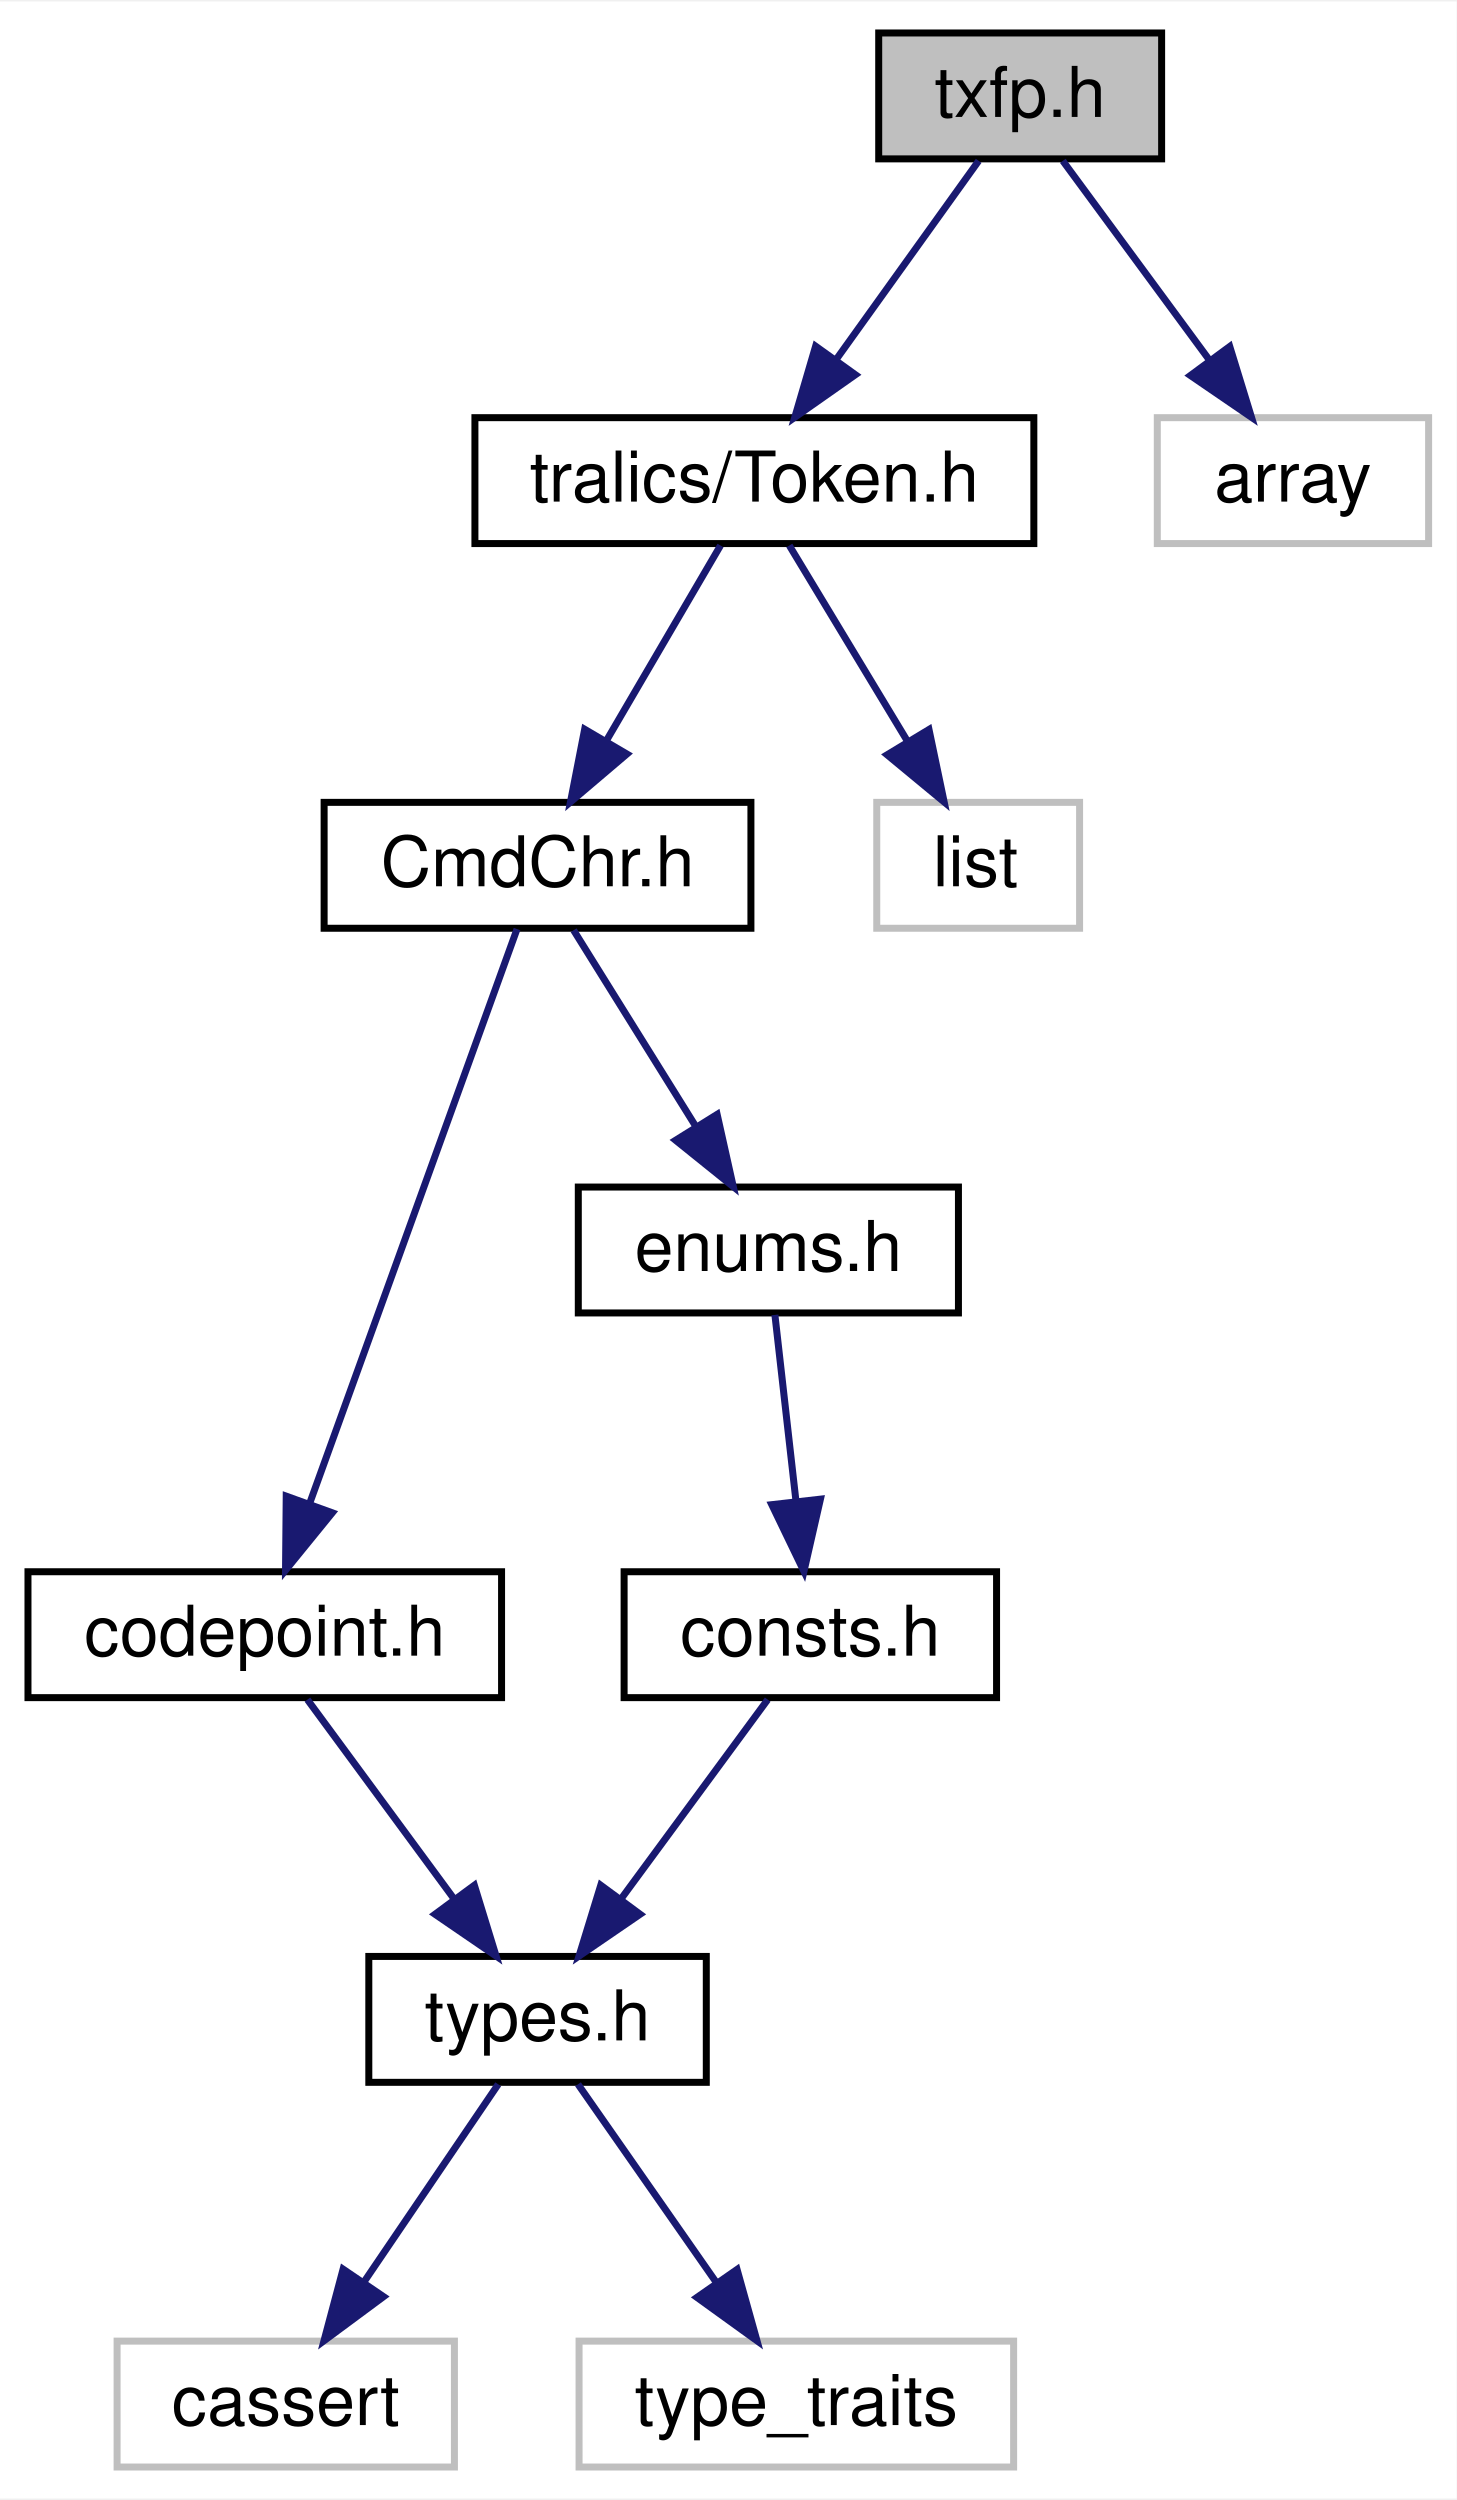
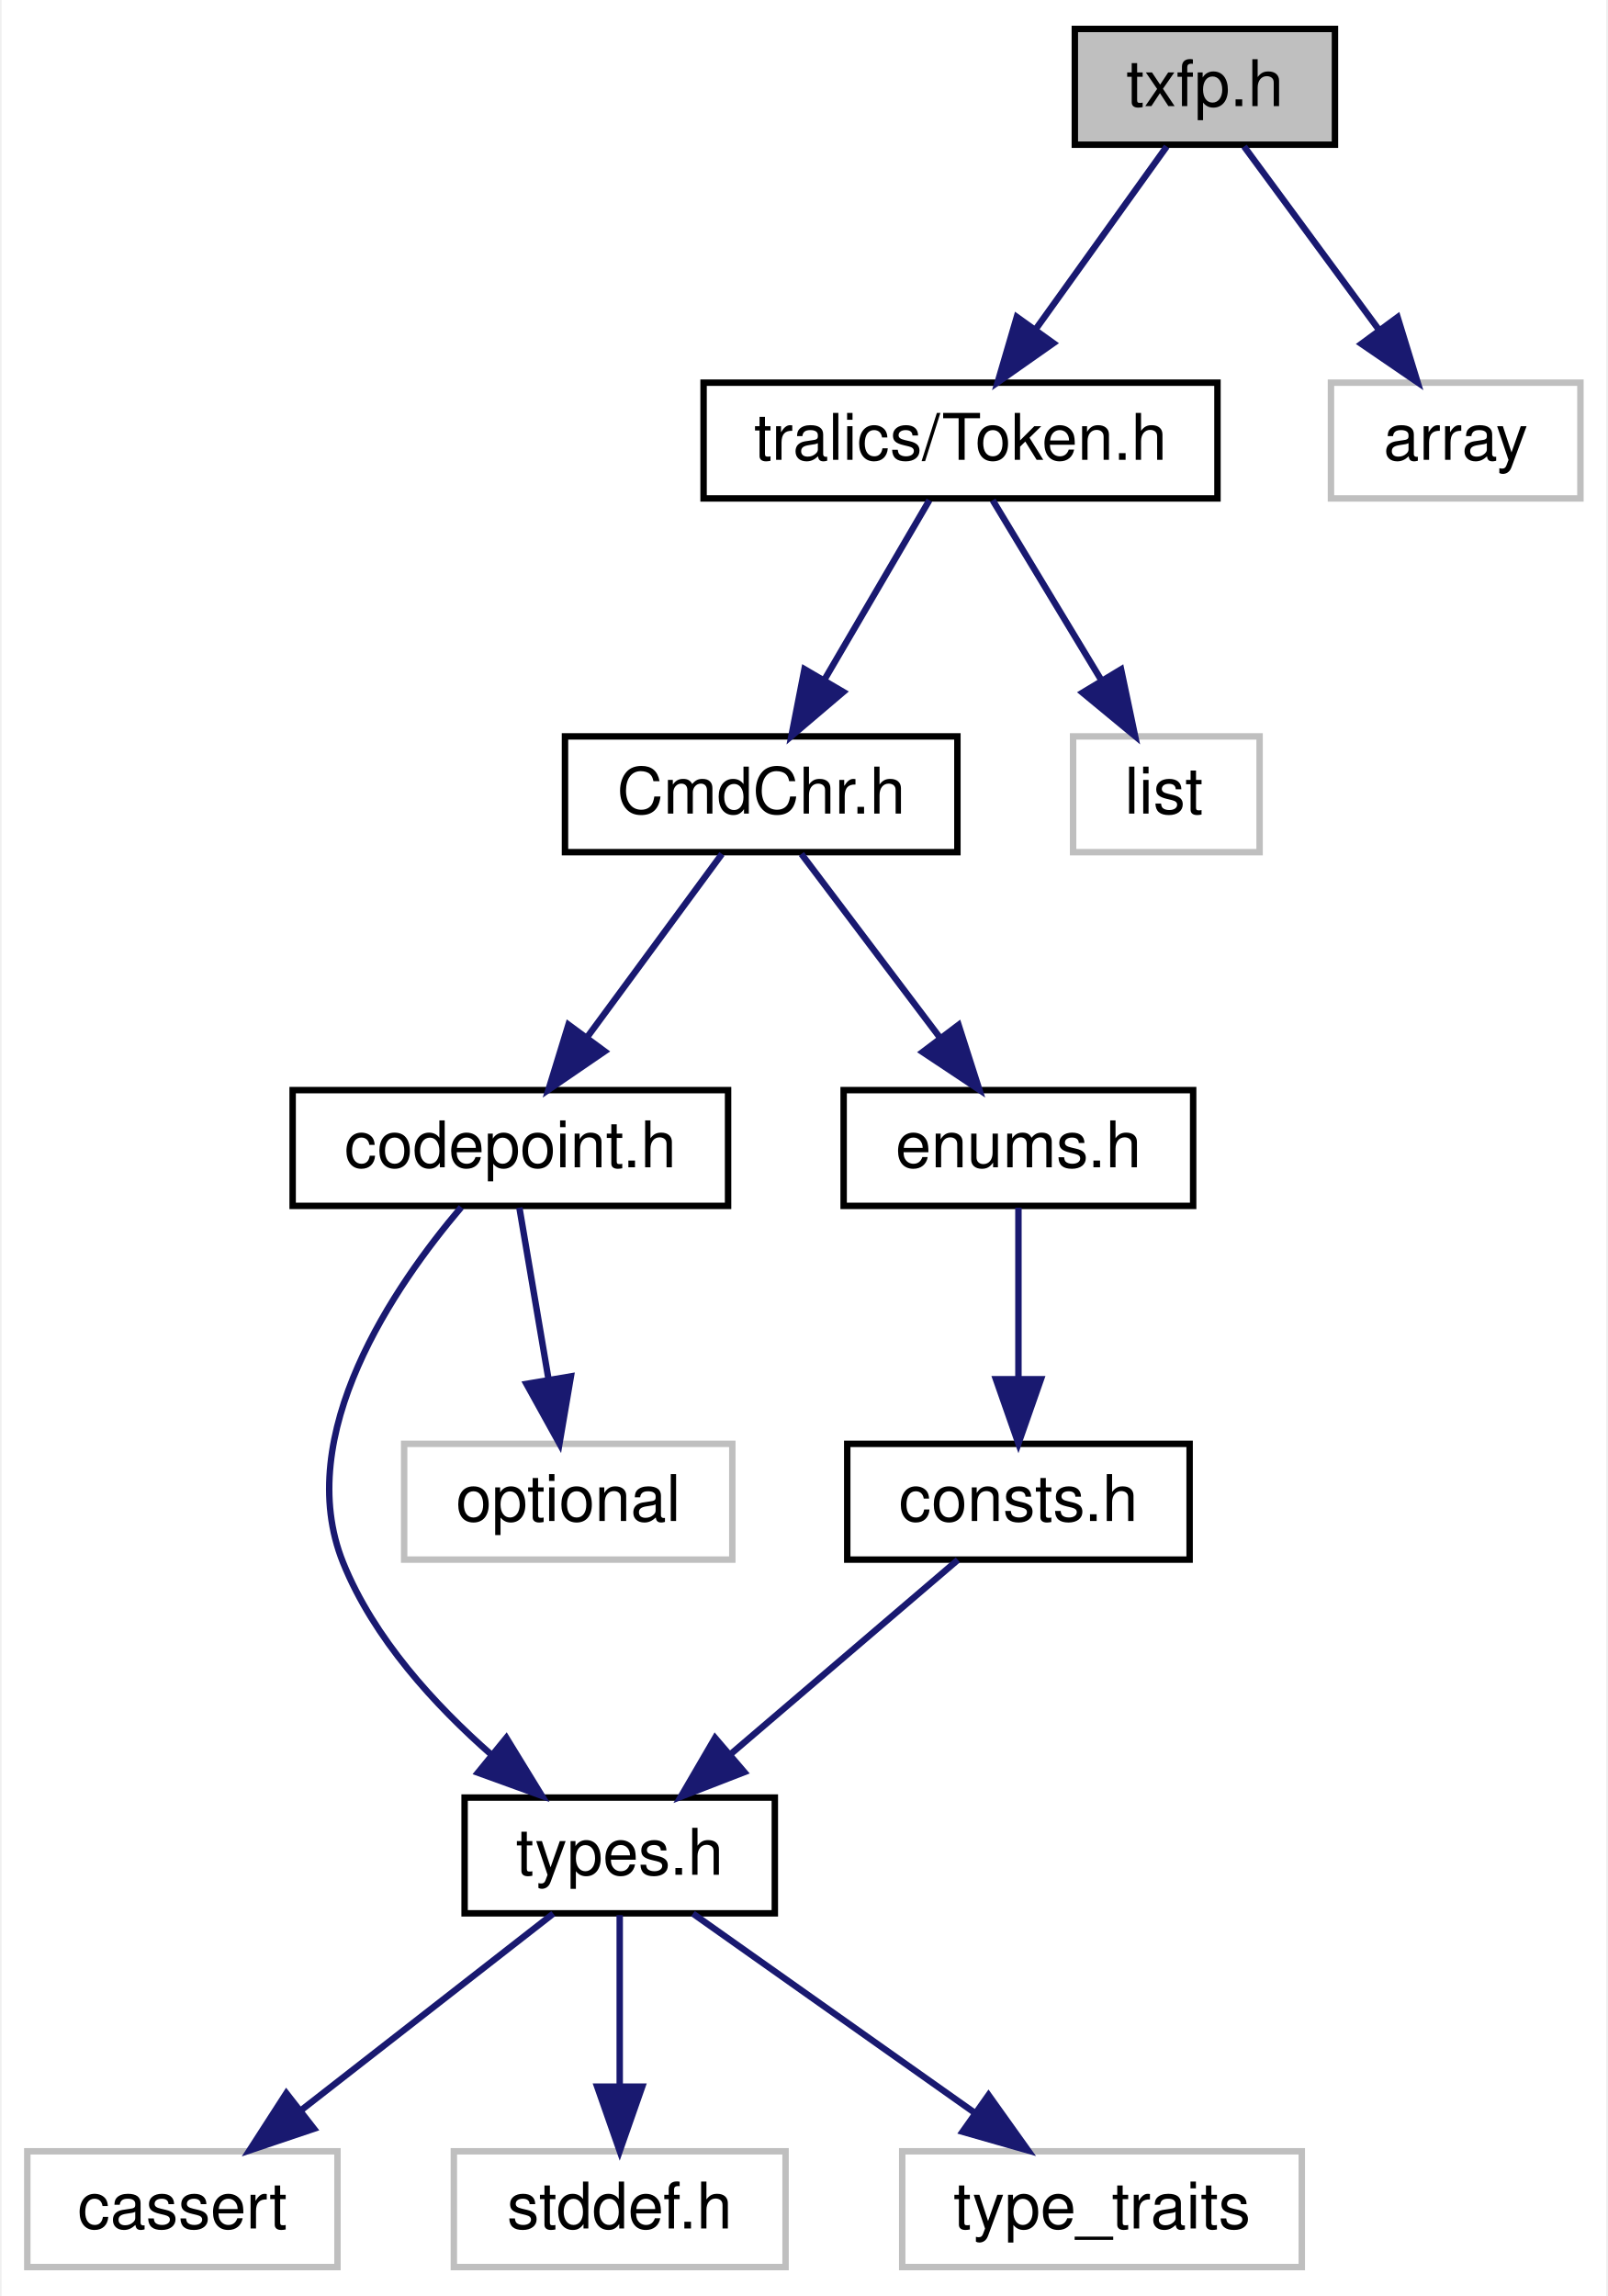
- <svg xmlns="http://www.w3.org/2000/svg" xmlns:xlink="http://www.w3.org/1999/xlink" width="208pt" height="357pt" viewBox="0.00 0.00 208.25 357.00">
+ <svg xmlns="http://www.w3.org/2000/svg" xmlns:xlink="http://www.w3.org/1999/xlink" width="250pt" height="357pt" viewBox="0.00 0.00 249.51 357.00">
  <g id="graph0" class="graph" transform="scale(1 1) rotate(0) translate(4 353)">
-     <polygon fill="white" stroke="transparent" points="-4,4 -4,-353 204.25,-353 204.25,4 -4,4" />
+     <polygon fill="white" stroke="transparent" points="-4,4 -4,-353 245.51,-353 245.51,4 -4,4" />
    <g id="node1" class="node">
      <g id="a_node1">
        <a xlink:title=" ">
-           <polygon fill="#bfbfbf" stroke="black" points="121.63,-330.5 121.63,-348.5 162.08,-348.5 162.08,-330.5 121.63,-330.5" />
-           <text text-anchor="middle" x="141.85" y="-336.5" font-family="Helvetica,sans-Serif" font-size="10.00">txfp.h</text>
+           <polygon fill="#bfbfbf" stroke="black" points="162.89,-330.5 162.89,-348.5 203.34,-348.5 203.34,-330.5 162.89,-330.5" />
+           <text text-anchor="middle" x="183.12" y="-336.5" font-family="Helvetica,sans-Serif" font-size="10.00">txfp.h</text>
        </a>
      </g>
    </g>
    <g id="node2" class="node">
      <g id="a_node2">
        <a xlink:href="../../dd/dcd/_token_8h.html" target="_top" xlink:title=" ">
-           <polygon fill="white" stroke="black" points="63.9,-275.5 63.9,-293.5 143.81,-293.5 143.81,-275.5 63.9,-275.5" />
-           <text text-anchor="middle" x="103.85" y="-281.5" font-family="Helvetica,sans-Serif" font-size="10.00">tralics/Token.h</text>
+           <polygon fill="white" stroke="black" points="105.16,-275.5 105.16,-293.5 185.07,-293.5 185.07,-275.5 105.16,-275.5" />
+           <text text-anchor="middle" x="145.12" y="-281.5" font-family="Helvetica,sans-Serif" font-size="10.00">tralics/Token.h</text>
        </a>
      </g>
    </g>
    <g id="edge1" class="edge">
-       <path fill="none" stroke="midnightblue" d="M135.92,-330.22C130.48,-322.63 122.26,-311.18 115.51,-301.76" />
-       <polygon fill="midnightblue" stroke="midnightblue" points="118.3,-299.64 109.63,-293.55 112.61,-303.72 118.3,-299.64" />
+       <path fill="none" stroke="midnightblue" d="M177.18,-330.22C171.74,-322.63 163.52,-311.18 156.77,-301.76" />
+       <polygon fill="midnightblue" stroke="midnightblue" points="159.56,-299.64 150.89,-293.55 153.87,-303.72 159.56,-299.64" />
    </g>
-     <g id="node11" class="node">
-       <g id="a_node11">
+     <g id="node13" class="node">
+       <g id="a_node13">
        <a xlink:title=" ">
-           <polygon fill="white" stroke="#bfbfbf" points="161.46,-275.5 161.46,-293.5 200.25,-293.5 200.25,-275.5 161.46,-275.5" />
-           <text text-anchor="middle" x="180.85" y="-281.5" font-family="Helvetica,sans-Serif" font-size="10.00">array</text>
+           <polygon fill="white" stroke="#bfbfbf" points="202.72,-275.5 202.72,-293.5 241.51,-293.5 241.51,-275.5 202.72,-275.5" />
+           <text text-anchor="middle" x="222.12" y="-281.5" font-family="Helvetica,sans-Serif" font-size="10.00">array</text>
        </a>
      </g>
    </g>
-     <g id="edge11" class="edge">
-       <path fill="none" stroke="midnightblue" d="M147.95,-330.22C153.53,-322.63 161.96,-311.18 168.89,-301.76" />
-       <polygon fill="midnightblue" stroke="midnightblue" points="171.82,-303.68 174.93,-293.55 166.19,-299.53 171.82,-303.68" />
+     <g id="edge13" class="edge">
+       <path fill="none" stroke="midnightblue" d="M189.21,-330.22C194.79,-322.63 203.22,-311.18 210.15,-301.76" />
+       <polygon fill="midnightblue" stroke="midnightblue" points="213.08,-303.68 216.19,-293.55 207.45,-299.53 213.08,-303.68" />
    </g>
    <g id="node3" class="node">
      <g id="a_node3">
        <a xlink:href="../../d2/d68/_cmd_chr_8h.html" target="_top" xlink:title=" ">
-           <polygon fill="white" stroke="black" points="42.34,-220.5 42.34,-238.5 103.36,-238.5 103.36,-220.5 42.34,-220.5" />
-           <text text-anchor="middle" x="72.85" y="-226.5" font-family="Helvetica,sans-Serif" font-size="10.00">CmdChr.h</text>
+           <polygon fill="white" stroke="black" points="83.61,-220.5 83.61,-238.5 144.63,-238.5 144.63,-220.5 83.61,-220.5" />
+           <text text-anchor="middle" x="114.12" y="-226.5" font-family="Helvetica,sans-Serif" font-size="10.00">CmdChr.h</text>
        </a>
      </g>
    </g>
    <g id="edge2" class="edge">
-       <path fill="none" stroke="midnightblue" d="M99.01,-275.22C94.66,-267.79 88.15,-256.65 82.71,-247.34" />
-       <polygon fill="midnightblue" stroke="midnightblue" points="85.63,-245.41 77.56,-238.55 79.59,-248.95 85.63,-245.41" />
+       <path fill="none" stroke="midnightblue" d="M140.27,-275.22C135.92,-267.79 129.41,-256.65 123.97,-247.34" />
+       <polygon fill="midnightblue" stroke="midnightblue" points="126.89,-245.41 118.82,-238.55 120.85,-248.95 126.89,-245.41" />
+     </g>
+     <g id="node12" class="node">
+       <g id="a_node12">
+         <a xlink:title=" ">
+           <polygon fill="white" stroke="#bfbfbf" points="162.62,-220.5 162.62,-238.5 191.62,-238.5 191.62,-220.5 162.62,-220.5" />
+           <text text-anchor="middle" x="176.73" y="-226.5" font-family="Helvetica,sans-Serif" font-size="10.00">list</text>
+         </a>
+       </g>
+     </g>
+     <g id="edge12" class="edge">
+       <path fill="none" stroke="midnightblue" d="M150.12,-275.22C154.6,-267.79 161.33,-256.65 166.95,-247.34" />
+       <polygon fill="midnightblue" stroke="midnightblue" points="170.08,-248.92 172.26,-238.55 164.09,-245.3 170.08,-248.92" />
+     </g>
+     <g id="node4" class="node">
+       <g id="a_node4">
+         <a xlink:href="../../d8/d47/codepoint_8h.html" target="_top" xlink:title=" ">
+           <polygon fill="white" stroke="black" points="41.26,-165.5 41.26,-183.5 108.97,-183.5 108.97,-165.5 41.26,-165.5" />
+           <text text-anchor="middle" x="75.12" y="-171.5" font-family="Helvetica,sans-Serif" font-size="10.00">codepoint.h</text>
+         </a>
+       </g>
+     </g>
+     <g id="edge3" class="edge">
+       <path fill="none" stroke="midnightblue" d="M108.02,-220.22C102.44,-212.63 94.01,-201.18 87.08,-191.76" />
+       <polygon fill="midnightblue" stroke="midnightblue" points="89.78,-189.53 81.04,-183.55 84.15,-193.68 89.78,-189.53" />
    </g>
    <g id="node10" class="node">
      <g id="a_node10">
+         <a xlink:href="../../d0/d0b/enums_8h.html" target="_top" xlink:title=" ">
+           <polygon fill="white" stroke="black" points="126.94,-165.5 126.94,-183.5 181.29,-183.5 181.29,-165.5 126.94,-165.5" />
+           <text text-anchor="middle" x="154.12" y="-171.5" font-family="Helvetica,sans-Serif" font-size="10.00">enums.h</text>
+         </a>
+       </g>
+     </g>
+     <g id="edge9" class="edge">
+       <path fill="none" stroke="midnightblue" d="M120.37,-220.22C126.09,-212.63 134.74,-201.18 141.84,-191.76" />
+       <polygon fill="midnightblue" stroke="midnightblue" points="144.81,-193.64 148.04,-183.55 139.22,-189.42 144.81,-193.64" />
+     </g>
+     <g id="node5" class="node">
+       <g id="a_node5">
+         <a xlink:href="../../d9/d49/types_8h.html" target="_top" xlink:title=" ">
+           <polygon fill="white" stroke="black" points="68,-55.5 68,-73.5 116.24,-73.5 116.24,-55.5 68,-55.5" />
+           <text text-anchor="middle" x="92.12" y="-61.5" font-family="Helvetica,sans-Serif" font-size="10.00">types.h</text>
+         </a>
+       </g>
+     </g>
+     <g id="edge4" class="edge">
+       <path fill="none" stroke="midnightblue" d="M67.48,-165.29C57.2,-153.2 41.08,-129.88 49.12,-110 53.86,-98.26 63.36,-87.89 72.22,-80.12" />
+       <polygon fill="midnightblue" stroke="midnightblue" points="74.49,-82.79 80.03,-73.76 70.07,-77.37 74.49,-82.79" />
+     </g>
+     <g id="node9" class="node">
+       <g id="a_node9">
        <a xlink:title=" ">
-           <polygon fill="white" stroke="#bfbfbf" points="121.35,-220.5 121.35,-238.5 150.35,-238.5 150.35,-220.5 121.35,-220.5" />
-           <text text-anchor="middle" x="135.47" y="-226.5" font-family="Helvetica,sans-Serif" font-size="10.00">list</text>
+           <polygon fill="white" stroke="#bfbfbf" points="58.6,-110.5 58.6,-128.5 109.63,-128.5 109.63,-110.5 58.6,-110.5" />
+           <text text-anchor="middle" x="84.12" y="-116.5" font-family="Helvetica,sans-Serif" font-size="10.00">optional</text>
+         </a>
+       </g>
+     </g>
+     <g id="edge8" class="edge">
+       <path fill="none" stroke="midnightblue" d="M76.52,-165.22C77.73,-158.1 79.52,-147.58 81.05,-138.53" />
+       <polygon fill="midnightblue" stroke="midnightblue" points="84.53,-138.99 82.75,-128.55 77.62,-137.82 84.53,-138.99" />
+     </g>
+     <g id="node6" class="node">
+       <g id="a_node6">
+         <a xlink:title=" ">
+           <polygon fill="white" stroke="#bfbfbf" points="0,-0.5 0,-18.5 48.23,-18.5 48.23,-0.5 0,-0.5" />
+           <text text-anchor="middle" x="24.12" y="-6.5" font-family="Helvetica,sans-Serif" font-size="10.00">cassert</text>
+         </a>
+       </g>
+     </g>
+     <g id="edge5" class="edge">
+       <path fill="none" stroke="midnightblue" d="M81.79,-55.45C71.4,-47.36 55.17,-34.7 42.57,-24.88" />
+       <polygon fill="midnightblue" stroke="midnightblue" points="44.58,-22.01 34.54,-18.63 40.28,-27.53 44.58,-22.01" />
+     </g>
+     <g id="node7" class="node">
+       <g id="a_node7">
+         <a xlink:title=" ">
+           <polygon fill="white" stroke="#bfbfbf" points="66.33,-0.5 66.33,-18.5 117.91,-18.5 117.91,-0.5 66.33,-0.5" />
+           <text text-anchor="middle" x="92.12" y="-6.5" font-family="Helvetica,sans-Serif" font-size="10.00">stddef.h</text>
+         </a>
+       </g>
+     </g>
+     <g id="edge6" class="edge">
+       <path fill="none" stroke="midnightblue" d="M92.12,-55.22C92.12,-48.18 92.12,-37.81 92.12,-28.83" />
+       <polygon fill="midnightblue" stroke="midnightblue" points="95.62,-28.55 92.12,-18.55 88.62,-28.55 95.62,-28.55" />
+     </g>
+     <g id="node8" class="node">
+       <g id="a_node8">
+         <a xlink:title=" ">
+           <polygon fill="white" stroke="#bfbfbf" points="136.05,-0.5 136.05,-18.5 198.18,-18.5 198.18,-0.5 136.05,-0.5" />
+           <text text-anchor="middle" x="167.12" y="-6.5" font-family="Helvetica,sans-Serif" font-size="10.00">type_traits</text>
+         </a>
+       </g>
+     </g>
+     <g id="edge7" class="edge">
+       <path fill="none" stroke="midnightblue" d="M103.51,-55.45C115.07,-47.28 133.21,-34.46 147.16,-24.6" />
+       <polygon fill="midnightblue" stroke="midnightblue" points="149.47,-27.25 155.62,-18.63 145.43,-21.54 149.47,-27.25" />
+     </g>
+     <g id="node11" class="node">
+       <g id="a_node11">
+         <a xlink:href="../../d8/db5/consts_8h.html" target="_top" xlink:title=" ">
+           <polygon fill="white" stroke="black" points="127.5,-110.5 127.5,-128.5 180.74,-128.5 180.74,-110.5 127.5,-110.5" />
+           <text text-anchor="middle" x="154.12" y="-116.5" font-family="Helvetica,sans-Serif" font-size="10.00">consts.h</text>
        </a>
      </g>
    </g>
    <g id="edge10" class="edge">
-       <path fill="none" stroke="midnightblue" d="M108.85,-275.22C113.34,-267.79 120.07,-256.65 125.68,-247.34" />
-       <polygon fill="midnightblue" stroke="midnightblue" points="128.82,-248.92 130.99,-238.55 122.83,-245.3 128.82,-248.92" />
+       <path fill="none" stroke="midnightblue" d="M154.12,-165.22C154.12,-158.18 154.12,-147.81 154.12,-138.83" />
+       <polygon fill="midnightblue" stroke="midnightblue" points="157.62,-138.55 154.12,-128.55 150.62,-138.55 157.62,-138.55" />
    </g>
-     <g id="node4" class="node">
-       <g id="a_node4">
-         <a xlink:href="../../d8/d47/codepoint_8h.html" target="_top" xlink:title=" ">
-           <polygon fill="white" stroke="black" points="0,-110.5 0,-128.5 67.71,-128.5 67.71,-110.5 0,-110.5" />
-           <text text-anchor="middle" x="33.85" y="-116.5" font-family="Helvetica,sans-Serif" font-size="10.00">codepoint.h</text>
-         </a>
-       </g>
-     </g>
-     <g id="edge3" class="edge">
-       <path fill="none" stroke="midnightblue" d="M69.92,-220.38C63.66,-203.03 48.83,-161.96 40.26,-138.24" />
-       <polygon fill="midnightblue" stroke="midnightblue" points="43.51,-136.93 36.82,-128.71 36.92,-139.31 43.51,-136.93" />
-     </g>
-     <g id="node8" class="node">
-       <g id="a_node8">
-         <a xlink:href="../../d0/d0b/enums_8h.html" target="_top" xlink:title=" ">
-           <polygon fill="white" stroke="black" points="78.68,-165.5 78.68,-183.5 133.03,-183.5 133.03,-165.5 78.68,-165.5" />
-           <text text-anchor="middle" x="105.85" y="-171.5" font-family="Helvetica,sans-Serif" font-size="10.00">enums.h</text>
-         </a>
-       </g>
-     </g>
-     <g id="edge7" class="edge">
-       <path fill="none" stroke="midnightblue" d="M78.01,-220.22C82.69,-212.71 89.72,-201.41 95.55,-192.05" />
-       <polygon fill="midnightblue" stroke="midnightblue" points="98.53,-193.89 100.84,-183.55 92.59,-190.19 98.53,-193.89" />
-     </g>
-     <g id="node5" class="node">
-       <g id="a_node5">
-         <a xlink:href="../../d9/d49/types_8h.html" target="_top" xlink:title=" ">
-           <polygon fill="white" stroke="black" points="48.73,-55.5 48.73,-73.5 96.98,-73.5 96.98,-55.5 48.73,-55.5" />
-           <text text-anchor="middle" x="72.85" y="-61.5" font-family="Helvetica,sans-Serif" font-size="10.00">types.h</text>
-         </a>
-       </g>
-     </g>
-     <g id="edge4" class="edge">
-       <path fill="none" stroke="midnightblue" d="M39.95,-110.22C45.53,-102.63 53.96,-91.18 60.89,-81.76" />
-       <polygon fill="midnightblue" stroke="midnightblue" points="63.82,-83.68 66.93,-73.55 58.19,-79.53 63.82,-83.68" />
-     </g>
-     <g id="node6" class="node">
-       <g id="a_node6">
-         <a xlink:title=" ">
-           <polygon fill="white" stroke="#bfbfbf" points="12.74,-0.5 12.74,-18.5 60.97,-18.5 60.97,-0.5 12.74,-0.5" />
-           <text text-anchor="middle" x="36.85" y="-6.5" font-family="Helvetica,sans-Serif" font-size="10.00">cassert</text>
-         </a>
-       </g>
-     </g>
-     <g id="edge5" class="edge">
-       <path fill="none" stroke="midnightblue" d="M67.23,-55.22C62.13,-47.71 54.45,-36.41 48.1,-27.05" />
-       <polygon fill="midnightblue" stroke="midnightblue" points="50.84,-24.86 42.32,-18.55 45.05,-28.79 50.84,-24.86" />
-     </g>
-     <g id="node7" class="node">
-       <g id="a_node7">
-         <a xlink:title=" ">
-           <polygon fill="white" stroke="#bfbfbf" points="78.79,-0.5 78.79,-18.5 140.92,-18.5 140.92,-0.5 78.79,-0.5" />
-           <text text-anchor="middle" x="109.85" y="-6.5" font-family="Helvetica,sans-Serif" font-size="10.00">type_traits</text>
-         </a>
-       </g>
-     </g>
-     <g id="edge6" class="edge">
-       <path fill="none" stroke="midnightblue" d="M78.64,-55.22C83.93,-47.63 91.93,-36.18 98.5,-26.76" />
-       <polygon fill="midnightblue" stroke="midnightblue" points="101.38,-28.75 104.23,-18.55 95.64,-24.75 101.38,-28.75" />
-     </g>
-     <g id="node9" class="node">
-       <g id="a_node9">
-         <a xlink:href="../../d8/db5/consts_8h.html" target="_top" xlink:title=" ">
-           <polygon fill="white" stroke="black" points="85.23,-110.5 85.23,-128.5 138.48,-128.5 138.48,-110.5 85.23,-110.5" />
-           <text text-anchor="middle" x="111.85" y="-116.5" font-family="Helvetica,sans-Serif" font-size="10.00">consts.h</text>
-         </a>
-       </g>
-     </g>
-     <g id="edge8" class="edge">
-       <path fill="none" stroke="midnightblue" d="M106.79,-165.22C107.6,-158.1 108.79,-147.58 109.81,-138.53" />
-       <polygon fill="midnightblue" stroke="midnightblue" points="113.3,-138.88 110.94,-128.55 106.34,-138.09 113.3,-138.88" />
-     </g>
-     <g id="edge9" class="edge">
-       <path fill="none" stroke="midnightblue" d="M105.76,-110.22C100.18,-102.63 91.75,-91.18 84.82,-81.76" />
-       <polygon fill="midnightblue" stroke="midnightblue" points="87.52,-79.53 78.78,-73.55 81.89,-83.68 87.52,-79.53" />
+     <g id="edge11" class="edge">
+       <path fill="none" stroke="midnightblue" d="M144.7,-110.45C135.32,-102.43 120.71,-89.95 109.27,-80.17" />
+       <polygon fill="midnightblue" stroke="midnightblue" points="111.5,-77.46 101.62,-73.63 106.95,-82.78 111.5,-77.46" />
    </g>
  </g>
</svg>
